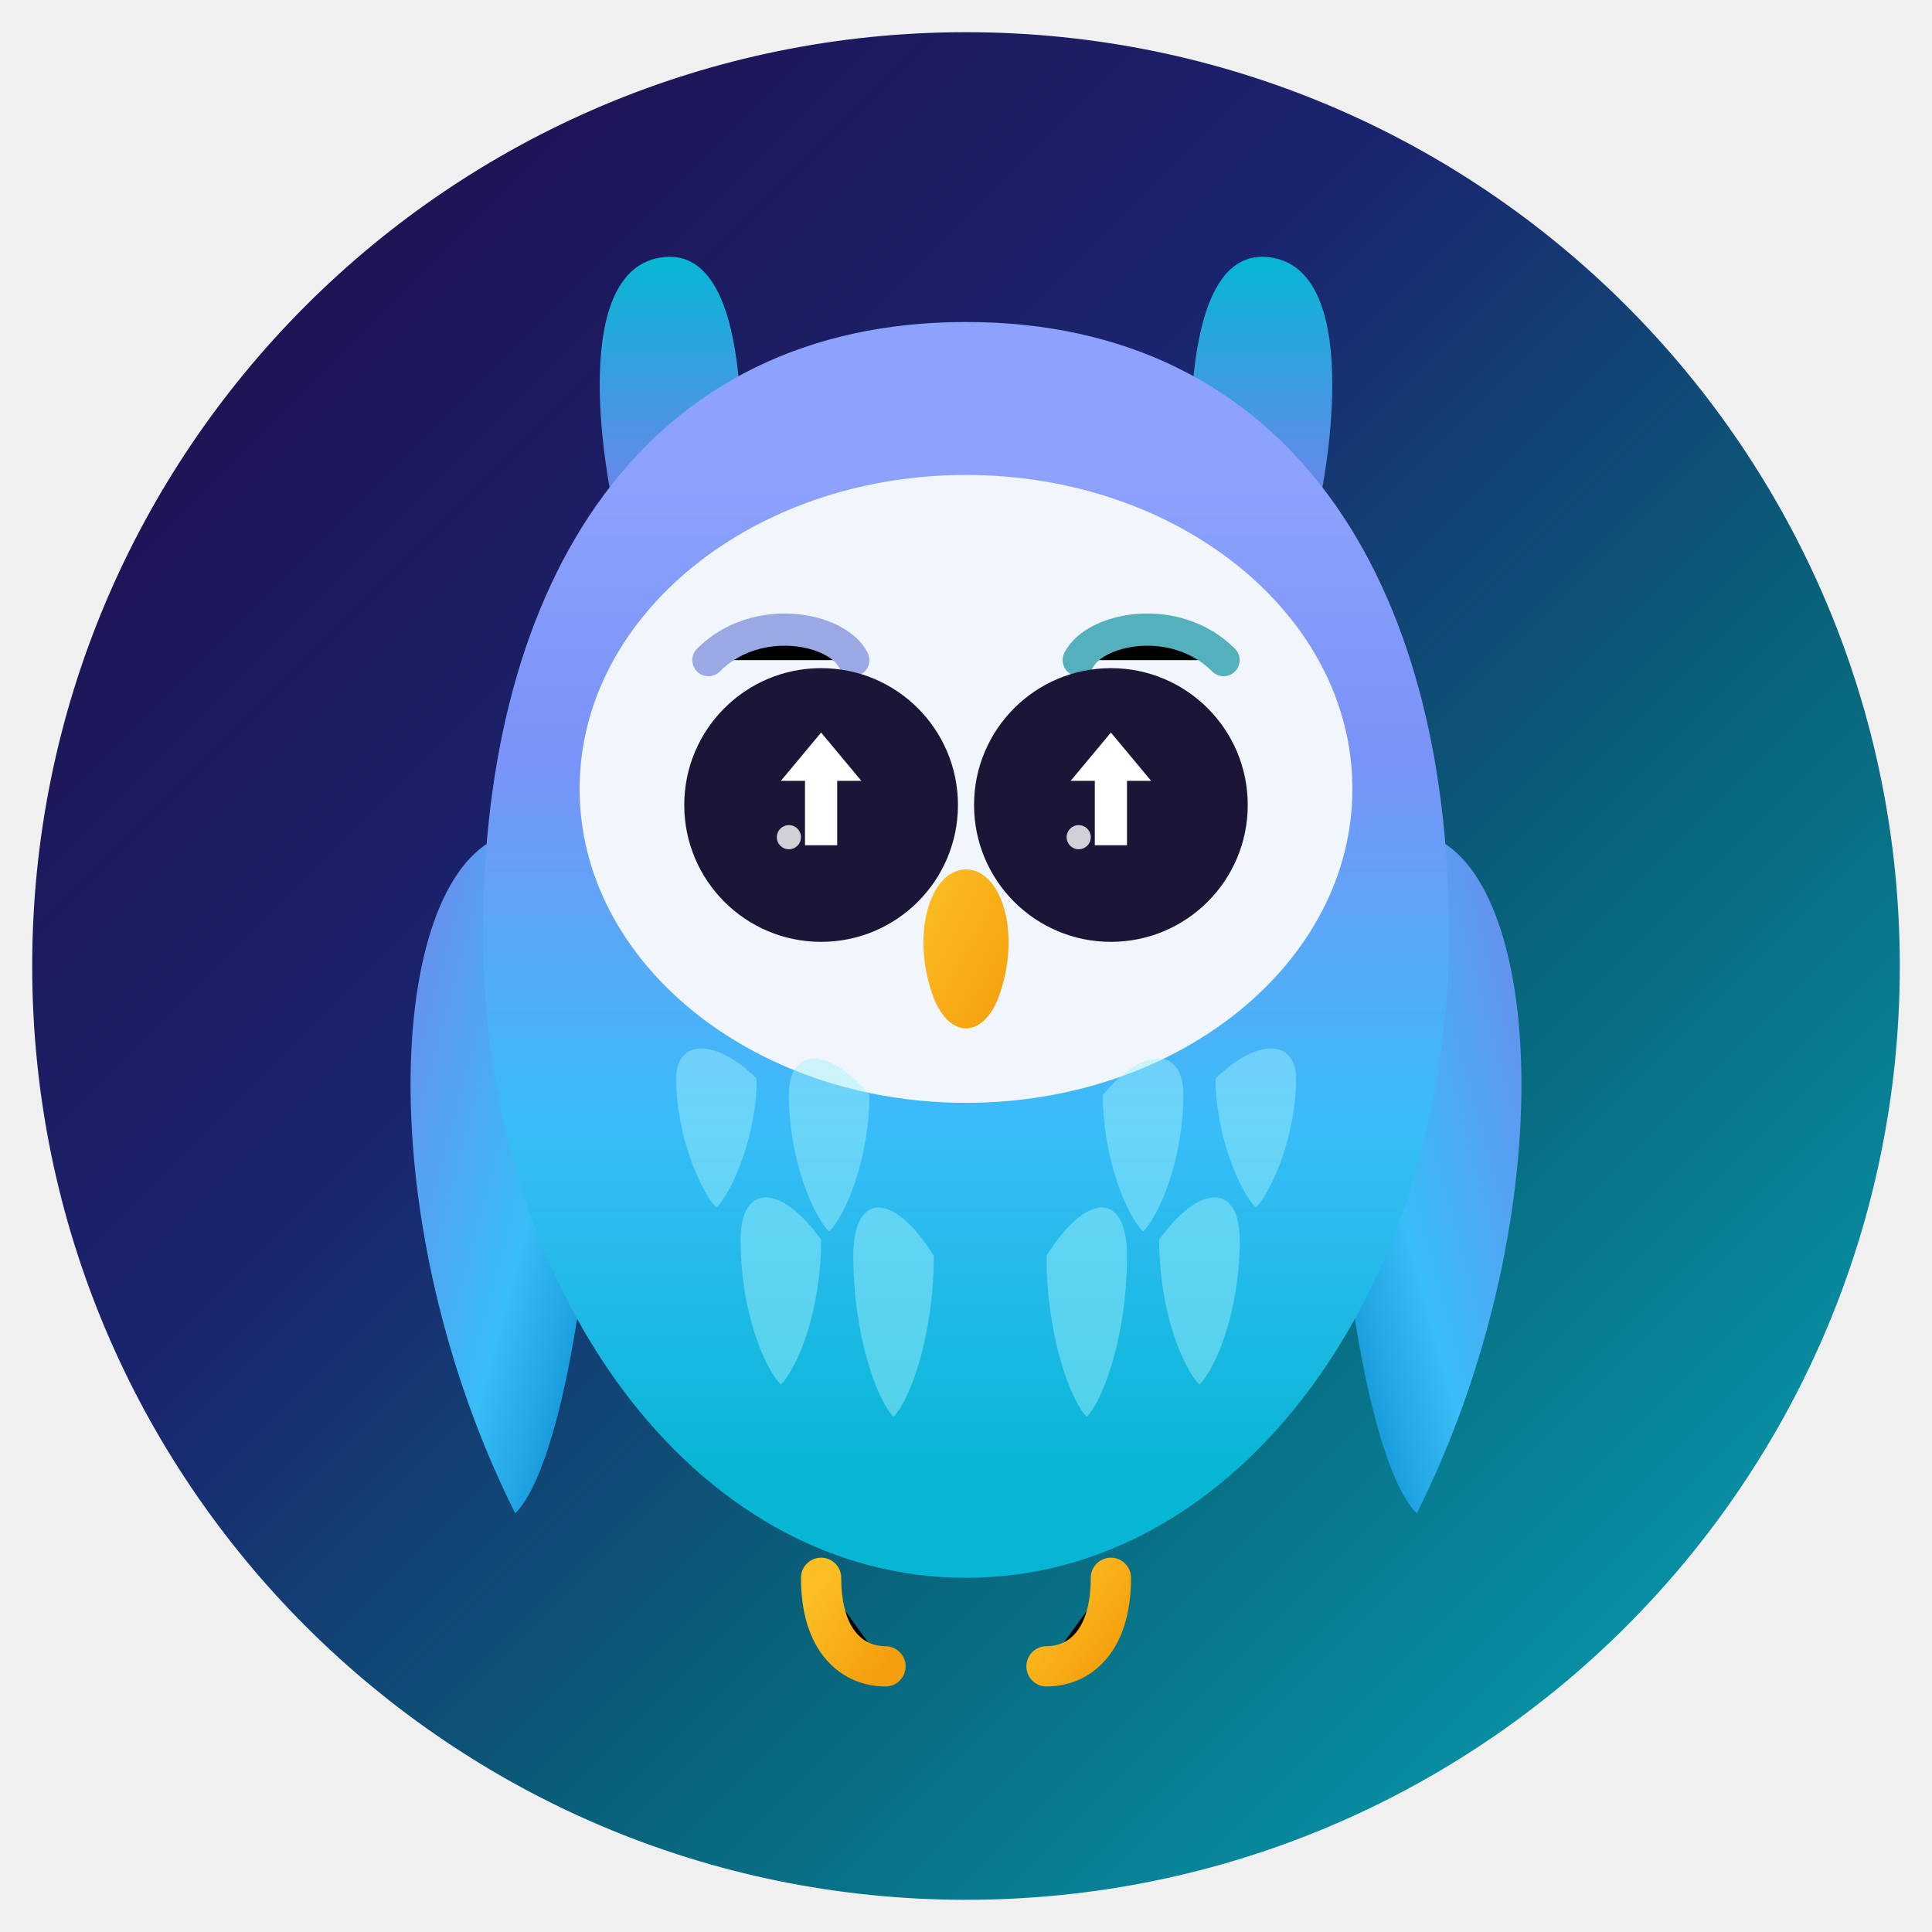
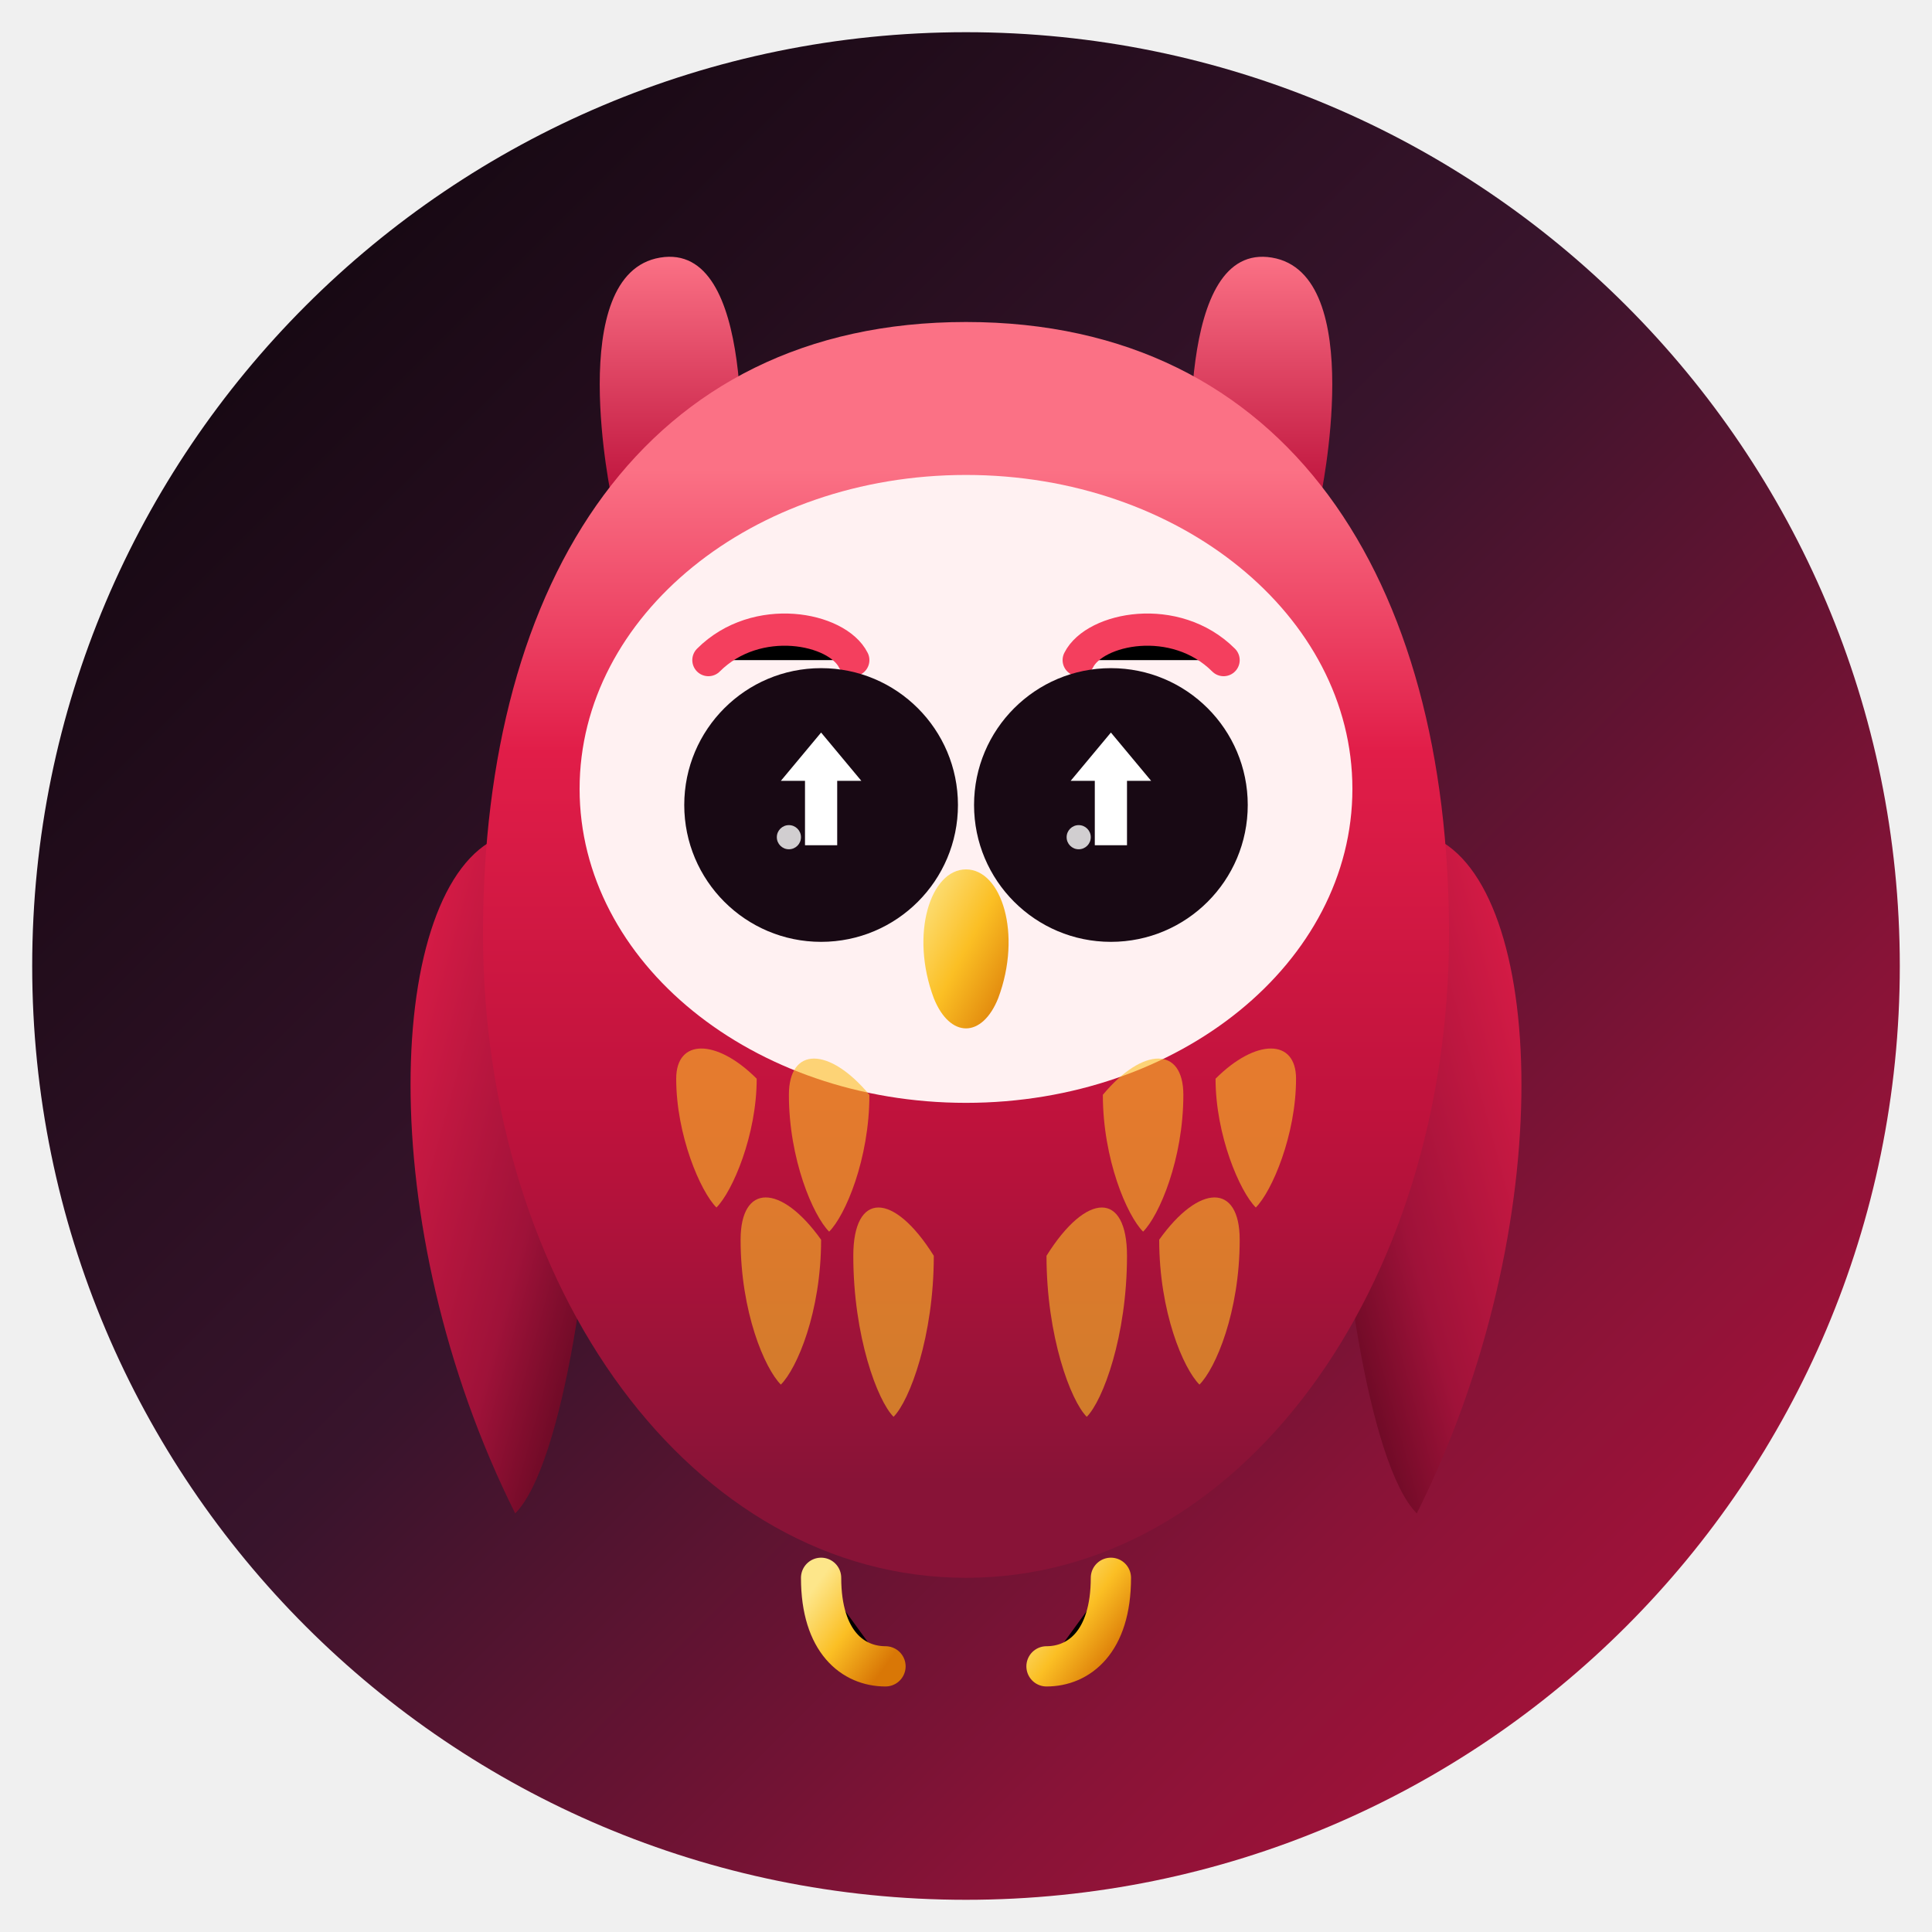
<svg xmlns="http://www.w3.org/2000/svg" viewBox="0 0 120 120" width="120" height="120">
  <defs>
    <linearGradient id="wwBackdropGrad" x1="15%" y1="15%" x2="85%" y2="85%">
-       <stop offset="0%" stop-color="#1e1456" />
-       <stop offset="35%" stop-color="#1a256f" />
-       <stop offset="70%" stop-color="#08647a" />
-       <stop offset="100%" stop-color="#088ea2" />
+       <stop offset="0%" stop-color="#180914" />
+       <stop offset="45%" stop-color="#38142c" />
+       <stop offset="85%" stop-color="#881337" />
+       <stop offset="100%" stop-color="#9f1239" />
    </linearGradient>
    <linearGradient id="wwBodyGrad" x1="50%" y1="12%" x2="50%" y2="92%">
-       <stop offset="0%" stop-color="#8da2fc" />
-       <stop offset="28%" stop-color="#7a93f8" />
-       <stop offset="65%" stop-color="#38bdf8" />
-       <stop offset="100%" stop-color="#06b6d4" />
+       <stop offset="0%" stop-color="#fb7185" />
+       <stop offset="28%" stop-color="#e11d48" />
+       <stop offset="65%" stop-color="#be123c" />
+       <stop offset="100%" stop-color="#881337" />
    </linearGradient>
    <linearGradient id="wwLeftWingGrad" x1="0%" y1="0%" x2="100%" y2="100%">
-       <stop offset="0%" stop-color="#6f88ec" />
-       <stop offset="60%" stop-color="#38bdf8" />
-       <stop offset="100%" stop-color="#0284c7" />
+       <stop offset="0%" stop-color="#e11d48" />
+       <stop offset="60%" stop-color="#9f1239" />
+       <stop offset="100%" stop-color="#4c0519" />
    </linearGradient>
    <linearGradient id="wwRightWingGrad" x1="100%" y1="0%" x2="0%" y2="100%">
-       <stop offset="0%" stop-color="#6f88ec" />
-       <stop offset="60%" stop-color="#38bdf8" />
-       <stop offset="100%" stop-color="#0284c7" />
+       <stop offset="0%" stop-color="#e11d48" />
+       <stop offset="60%" stop-color="#9f1239" />
+       <stop offset="100%" stop-color="#4c0519" />
    </linearGradient>
    <linearGradient id="wwGoldGrad" x1="0%" y1="0%" x2="100%" y2="100%">
-       <stop offset="0%" stop-color="#fbbf24" />
-       <stop offset="100%" stop-color="#f59e0b" />
+       <stop offset="0%" stop-color="#fde68a" />
+       <stop offset="50%" stop-color="#fbbf24" />
+       <stop offset="100%" stop-color="#d97706" />
    </linearGradient>
    <linearGradient id="wwEarLeftGrad" x1="0%" y1="100%" x2="0%" y2="0%">
-       <stop offset="0%" stop-color="#6b86ec" />
-       <stop offset="100%" stop-color="#06b6d4" />
+       <stop offset="0%" stop-color="#be123c" />
+       <stop offset="100%" stop-color="#fb7185" />
    </linearGradient>
    <linearGradient id="wwEarRightGrad" x1="0%" y1="100%" x2="0%" y2="0%">
-       <stop offset="0%" stop-color="#6b86ec" />
-       <stop offset="100%" stop-color="#06b6d4" />
+       <stop offset="0%" stop-color="#be123c" />
+       <stop offset="100%" stop-color="#fb7185" />
    </linearGradient>
  </defs>
  <circle cx="60" cy="60" r="58" fill="url(#wwBackdropGrad)" />
  <path d="M38 31C38 31 35 17 41 16C47 15 46 29 46 31Z" fill="url(#wwEarLeftGrad)" />
  <path d="M82 31C82 31 85 17 79 16C73 15 74 29 74 31Z" fill="url(#wwEarRightGrad)" />
  <path d="M31 52C24 55 23 76 32 94C35 91 37 77 37 68C37 59 34 54 31 52Z" fill="url(#wwLeftWingGrad)" />
  <path d="M89 52C96 55 97 76 88 94C85 91 83 77 83 68C83 59 86 54 89 52Z" fill="url(#wwRightWingGrad)" />
  <path d="M60 20C40 20 30 36 30 58C30 80 43 98 60 98C77 98 90 80 90 58C90 36 80 20 60 20Z" fill="url(#wwBodyGrad)" />
-   <ellipse cx="60" cy="49" rx="24" ry="19.5" fill="#f0f6fc" />
-   <path d="M44 41C47 38 52 39 53 41" stroke="#9aa8e4" stroke-width="2" stroke-linecap="round" />
-   <path d="M67 41C68 39 73 38 76 41" stroke="#55b0bd" stroke-width="2" stroke-linecap="round" />
-   <circle cx="51" cy="50" r="8.5" fill="#1b1538" />
+   <ellipse cx="60" cy="49" rx="24" ry="19.5" fill="#fff1f2" />
+   <path d="M44 41C47 38 52 39 53 41" stroke="#f43f5e" stroke-width="2" stroke-linecap="round" />
+   <path d="M67 41C68 39 73 38 76 41" stroke="#f43f5e" stroke-width="2" stroke-linecap="round" />
+   <circle cx="51" cy="50" r="8.5" fill="#180914" />
  <path d="M51 45.5L48.5 48.5H50V52.5H52V48.5H53.5L51 45.5Z" fill="#ffffff" />
  <circle cx="49" cy="52" r="0.75" fill="#ffffff" opacity="0.8" />
-   <circle cx="69" cy="50" r="8.5" fill="#1b1538" />
+   <circle cx="69" cy="50" r="8.5" fill="#180914" />
  <path d="M69 45.5L66.5 48.5H68V52.5H70V48.5H71.5L69 45.5Z" fill="#ffffff" />
  <circle cx="67" cy="52" r="0.75" fill="#ffffff" opacity="0.8" />
  <path d="M60 54C57.8 54 56.5 58 58 62C59 64.5 61 64.5 62 62C63.5 58 62.2 54 60 54Z" fill="url(#wwGoldGrad)" />
-   <path d="M47 67C47 70.5 45.5 74 44.5 75C43.5 74 42 70.5 42 67C42 64.5 44.5 64.5 47 67Z" fill="#a5f3fc" fill-opacity="0.45" />
-   <path d="M54 68C54 72 52.5 75.5 51.5 76.5C50.5 75.5 49 72 49 68C49 65 51.5 65 54 68Z" fill="#a5f3fc" fill-opacity="0.45" />
-   <path d="M68.5 68C68.5 72 70 75.5 71 76.5C72 75.5 73.5 72 73.5 68C73.5 65 71 65 68.5 68Z" fill="#a5f3fc" fill-opacity="0.45" />
-   <path d="M75.5 67C75.5 70.5 77 74 78 75C79 74 80.5 70.5 80.5 67C80.5 64.5 78 64.5 75.5 67Z" fill="#a5f3fc" fill-opacity="0.45" />
-   <path d="M51 77C51 81.5 49.5 85 48.5 86C47.5 85 46 81.5 46 77C46 73.5 48.5 73.5 51 77Z" fill="#a5f3fc" fill-opacity="0.45" />
-   <path d="M58 78C58 83 56.5 87 55.5 88C54.5 87 53 83 53 78C53 74 55.5 74 58 78Z" fill="#a5f3fc" fill-opacity="0.45" />
-   <path d="M65 78C65 83 66.5 87 67.5 88C68.5 87 70 83 70 78C70 74 67.5 74 65 78Z" fill="#a5f3fc" fill-opacity="0.45" />
-   <path d="M72 77C72 81.5 73.5 85 74.5 86C75.5 85 77 81.5 77 77C77 73.5 74.5 73.5 72 77Z" fill="#a5f3fc" fill-opacity="0.45" />
+   <path d="M47 67C47 70.5 45.5 74 44.5 75C43.5 74 42 70.5 42 67C42 64.5 44.5 64.5 47 67Z" fill="#fbbf24" fill-opacity="0.6" />
+   <path d="M54 68C54 72 52.5 75.5 51.5 76.5C50.5 75.5 49 72 49 68C49 65 51.5 65 54 68Z" fill="#fbbf24" fill-opacity="0.6" />
+   <path d="M68.5 68C68.5 72 70 75.5 71 76.5C72 75.5 73.5 72 73.5 68C73.5 65 71 65 68.5 68Z" fill="#fbbf24" fill-opacity="0.6" />
+   <path d="M75.5 67C75.5 70.5 77 74 78 75C79 74 80.5 70.5 80.5 67C80.5 64.5 78 64.5 75.5 67Z" fill="#fbbf24" fill-opacity="0.6" />
+   <path d="M51 77C51 81.5 49.5 85 48.5 86C47.5 85 46 81.5 46 77C46 73.5 48.5 73.5 51 77Z" fill="#fbbf24" fill-opacity="0.6" />
+   <path d="M58 78C58 83 56.5 87 55.5 88C54.5 87 53 83 53 78C53 74 55.5 74 58 78Z" fill="#fbbf24" fill-opacity="0.6" />
+   <path d="M65 78C65 83 66.5 87 67.5 88C68.5 87 70 83 70 78C70 74 67.5 74 65 78Z" fill="#fbbf24" fill-opacity="0.6" />
+   <path d="M72 77C72 81.5 73.5 85 74.5 86C75.5 85 77 81.5 77 77C77 73.5 74.5 73.5 72 77Z" fill="#fbbf24" fill-opacity="0.6" />
  <path d="M51 98C51 102 53 103.5 55 103.5" stroke="url(#wwGoldGrad)" stroke-width="2.5" stroke-linecap="round" />
  <path d="M69 98C69 102 67 103.5 65 103.5" stroke="url(#wwGoldGrad)" stroke-width="2.5" stroke-linecap="round" />
</svg>
